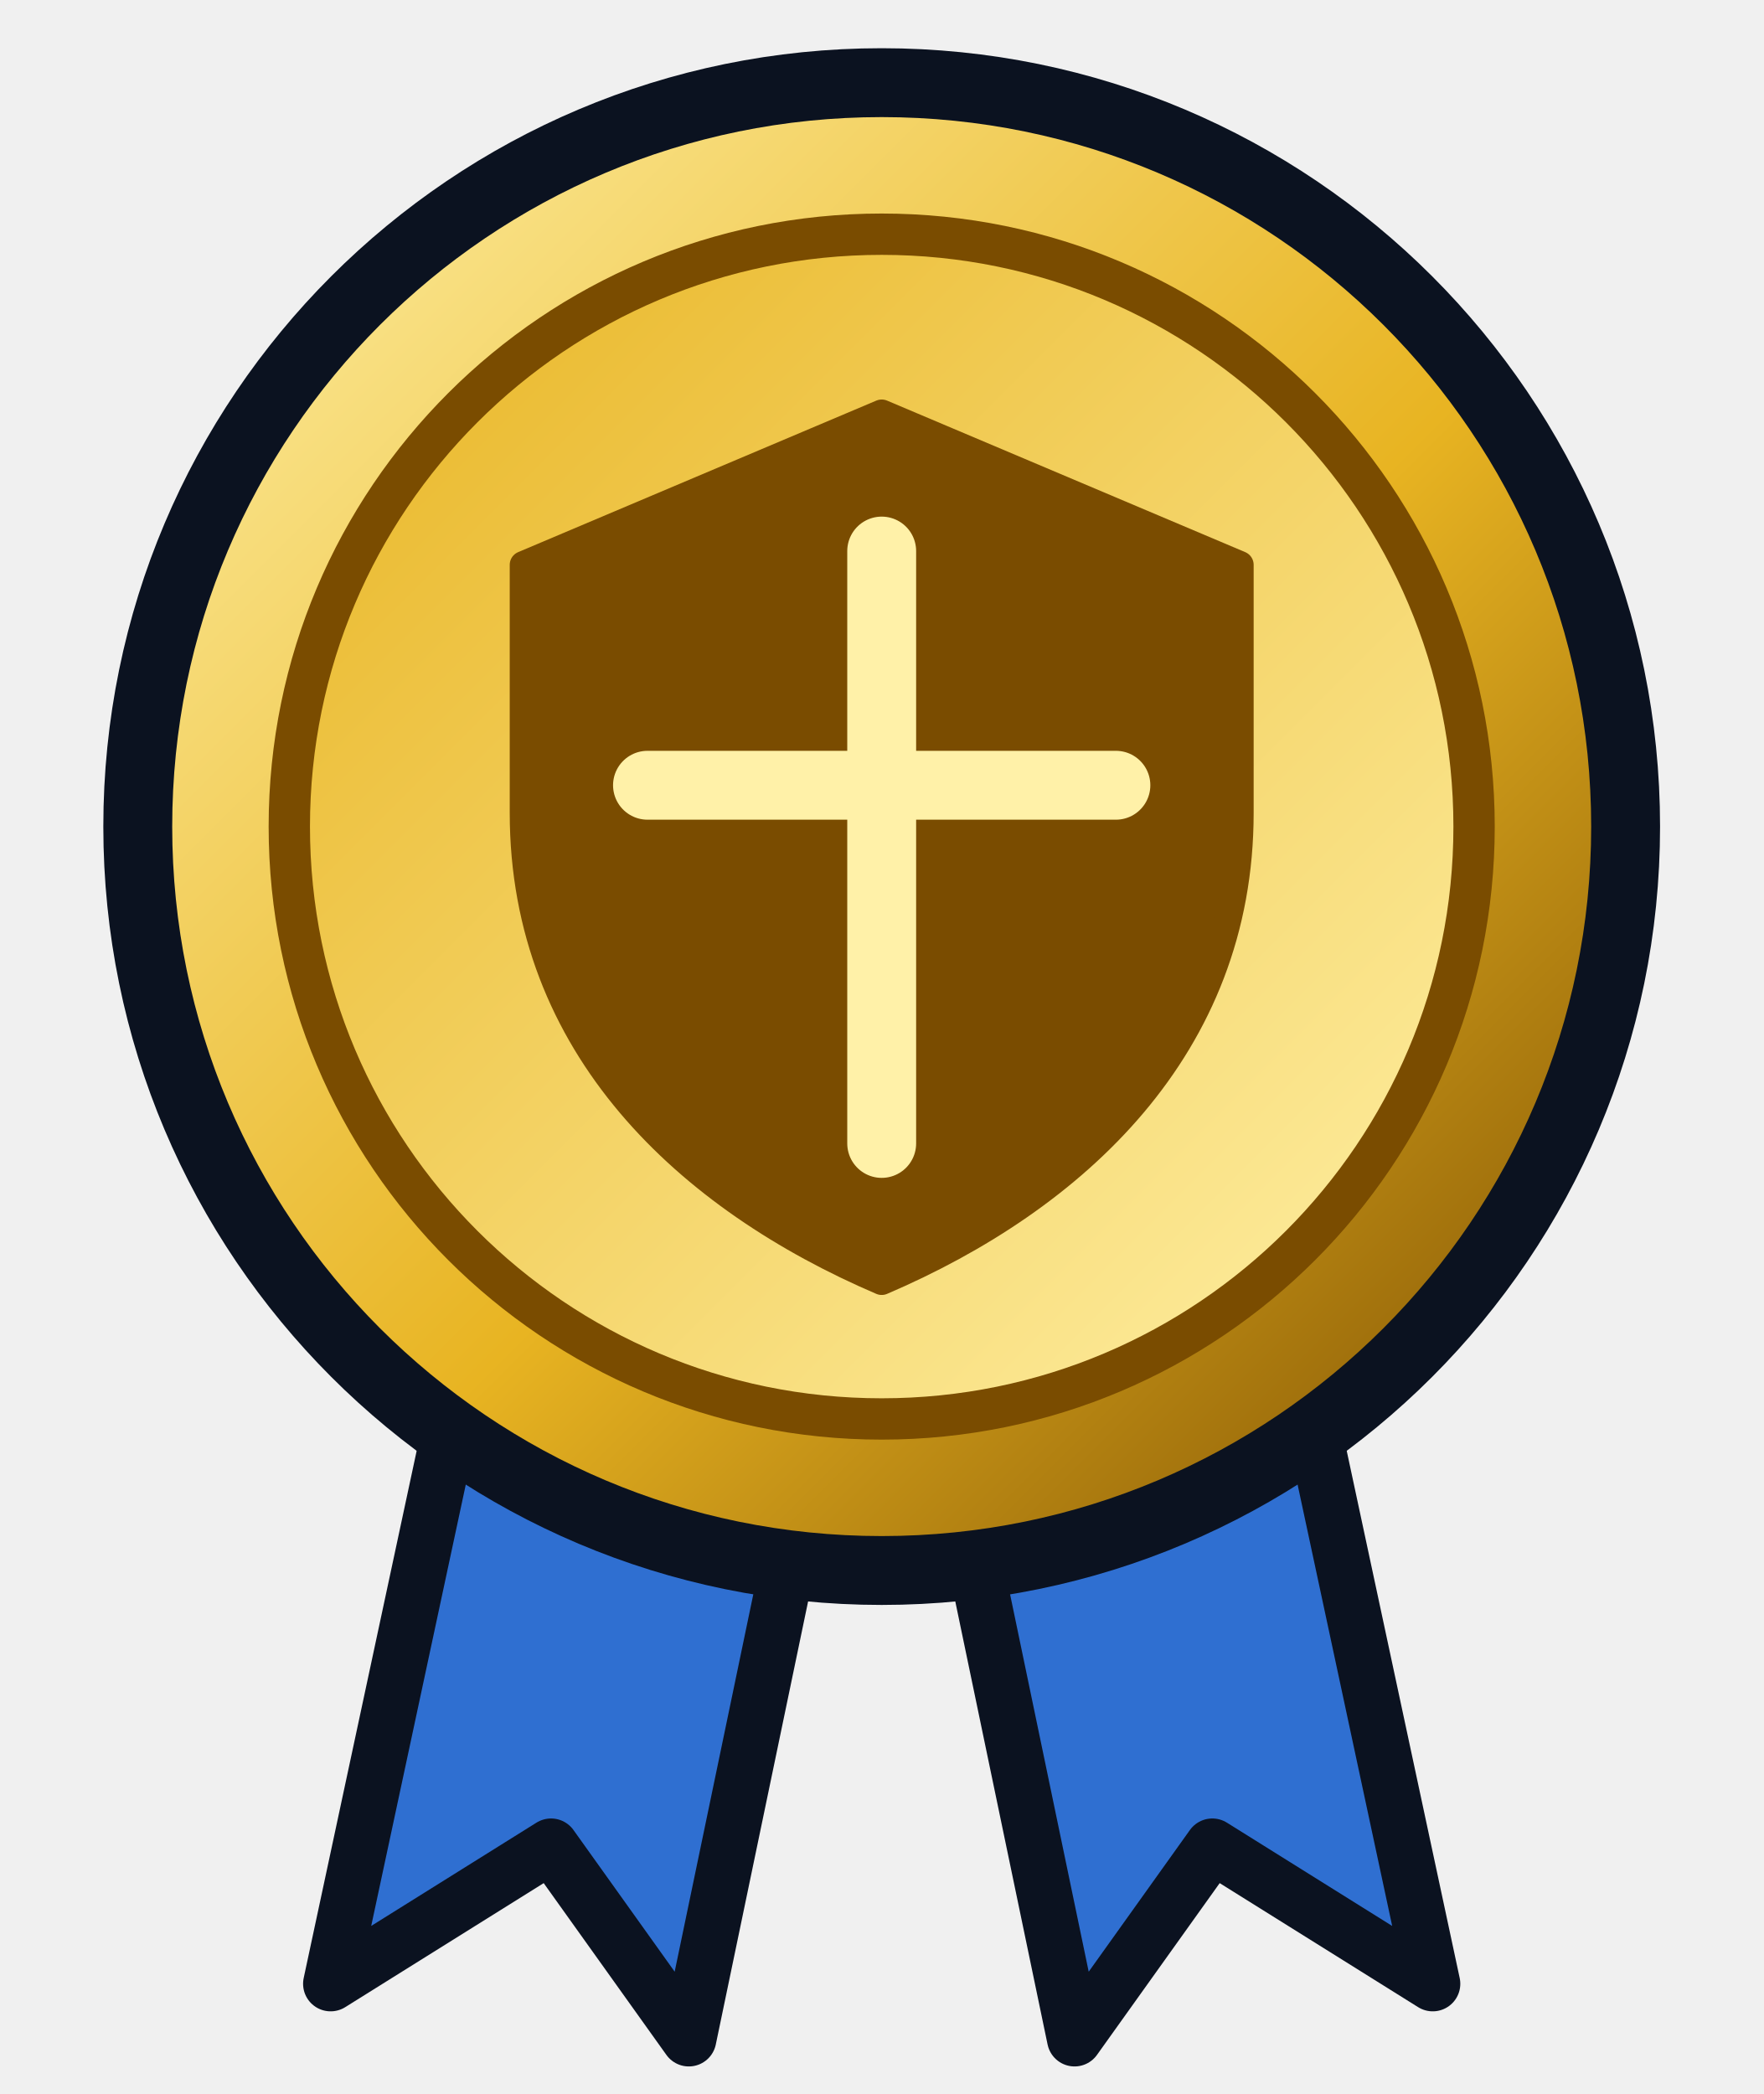
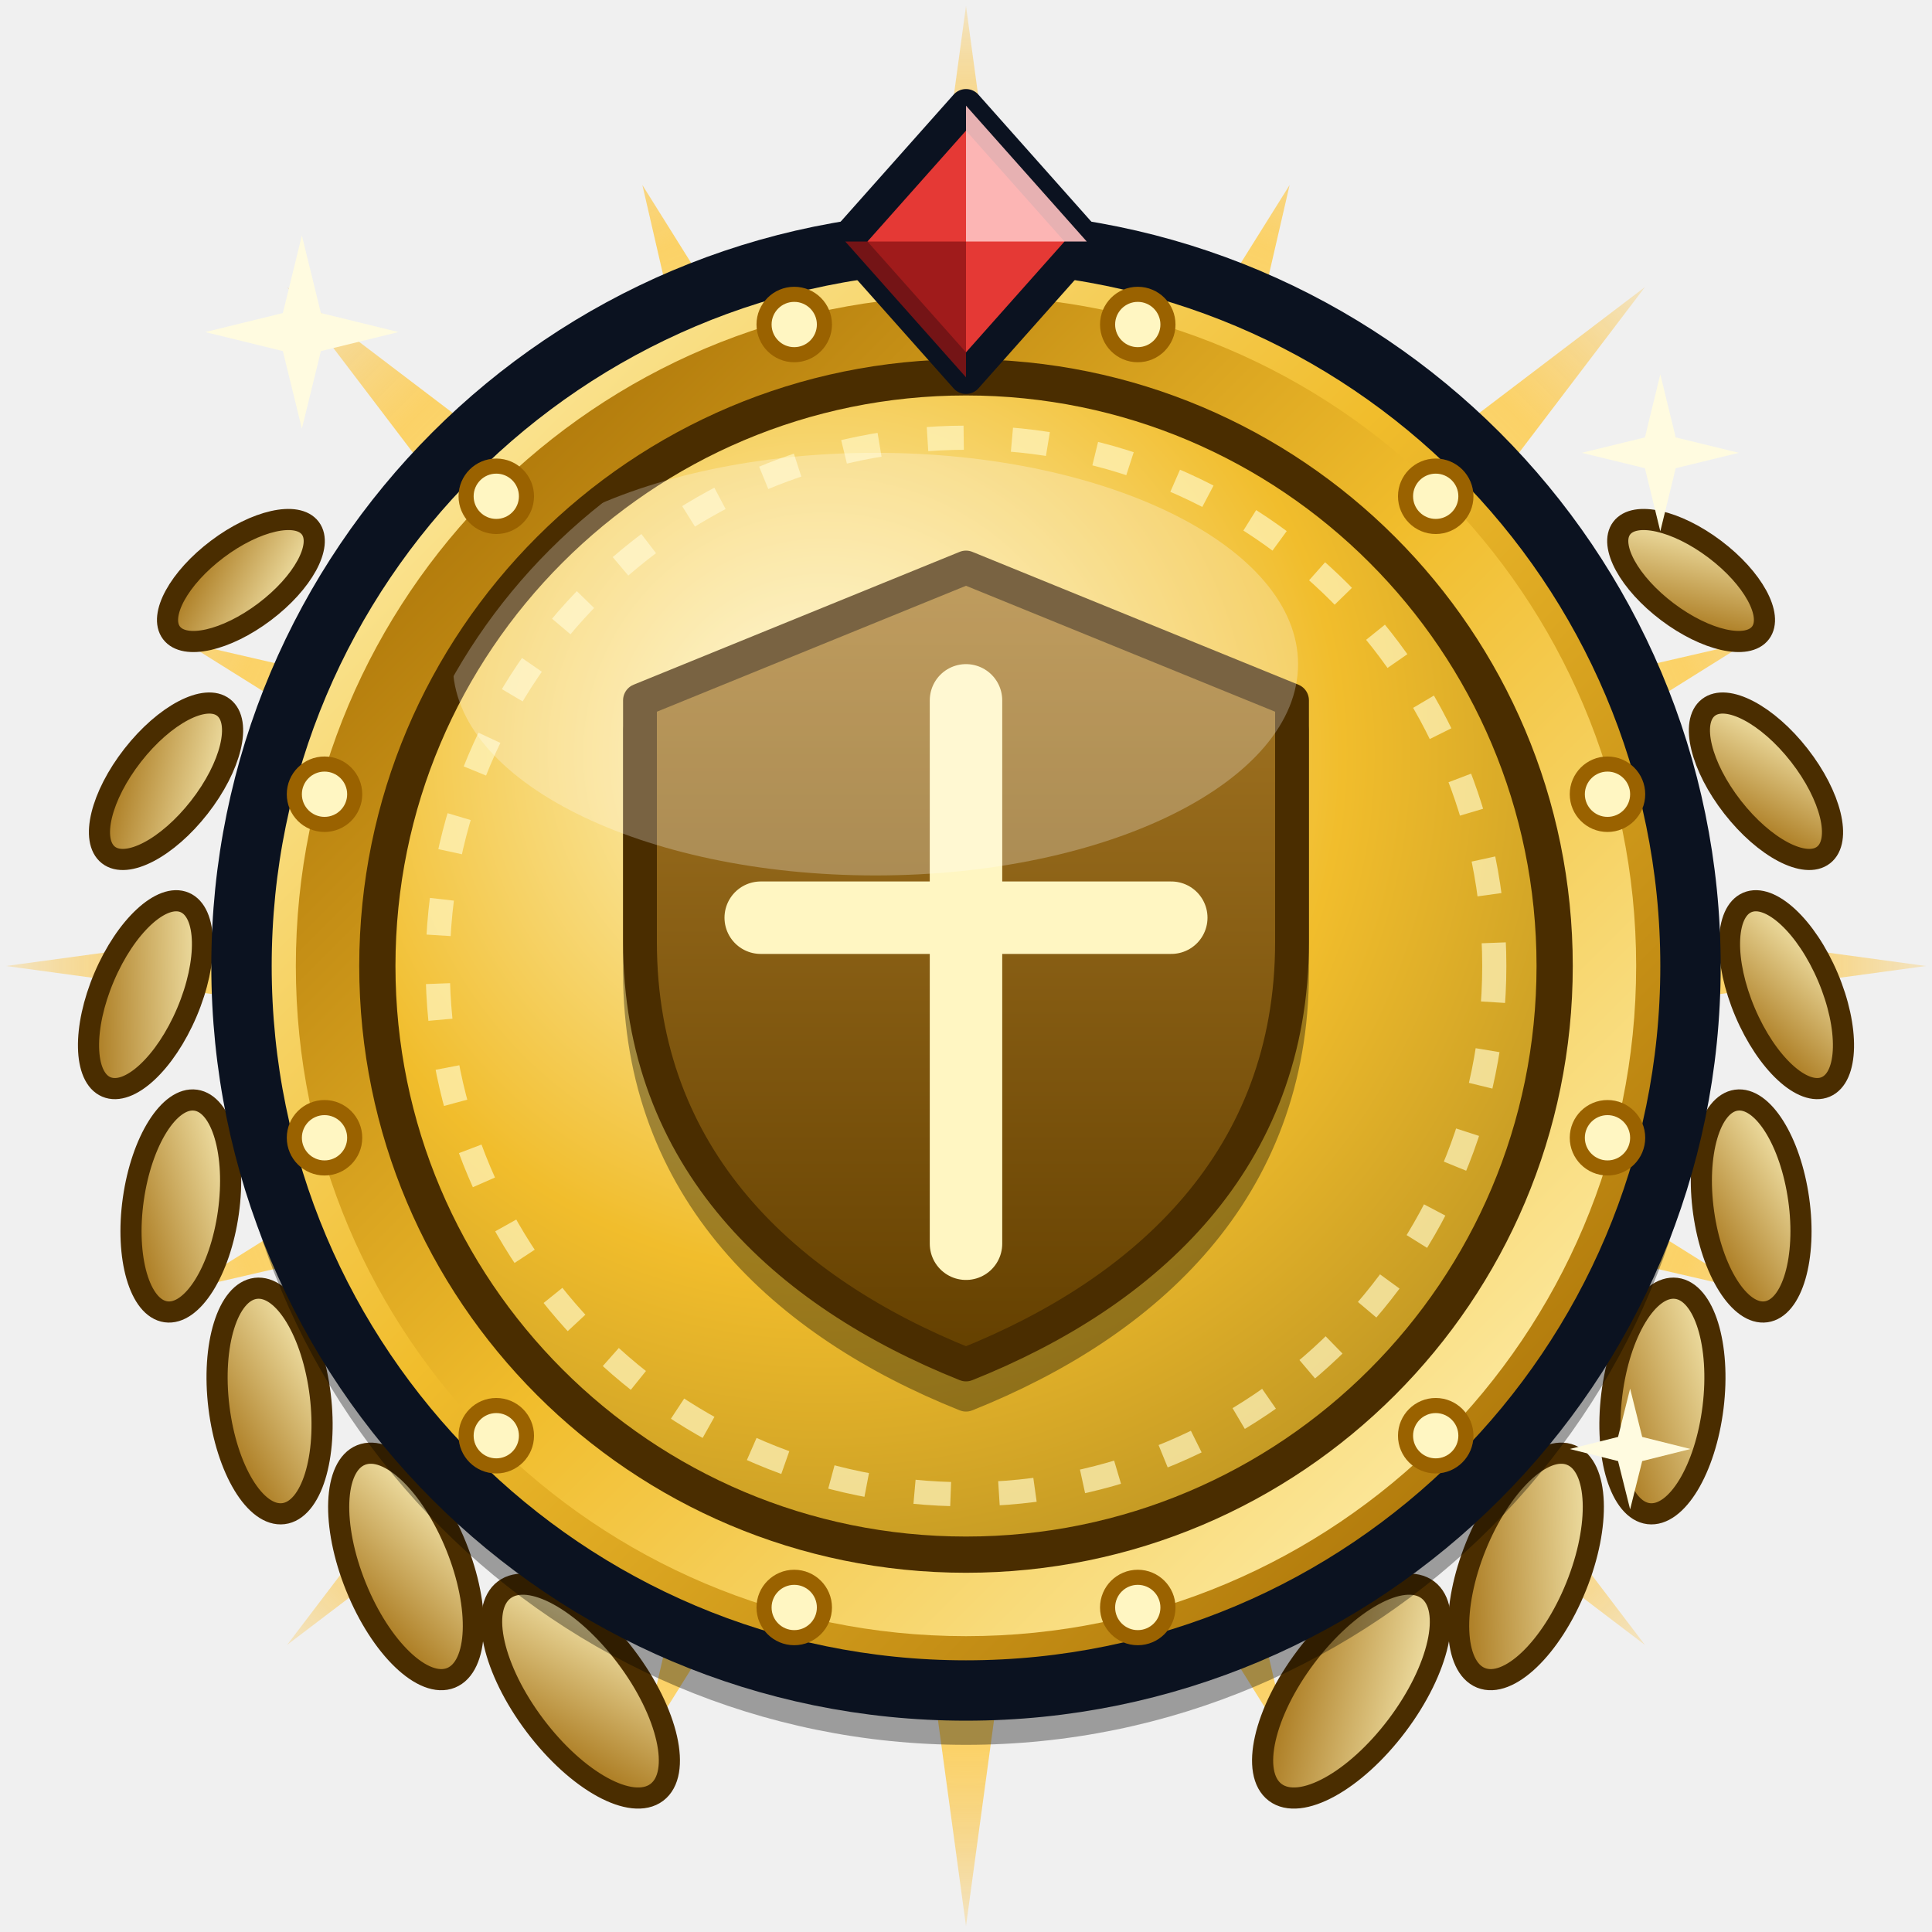
- <svg xmlns="http://www.w3.org/2000/svg" viewBox="0 0 64 76" width="64" height="76">
+ <svg xmlns="http://www.w3.org/2000/svg" viewBox="0 -2 64 64" width="64" height="64">
  <defs>
-     <linearGradient id="metal" x1="0" y1="0" x2="1" y2="1">
-       <stop offset="0" stop-color="#fff1a8" />
-       <stop offset="0.55" stop-color="#e8b422" />
-       <stop offset="1" stop-color="#7a4c00" />
+     <linearGradient id="ring" x1="0" y1="0" x2="1" y2="1">
+       <stop offset="0" stop-color="#fff6c2" />
+       <stop offset="0.45" stop-color="#f1bd2c" />
+       <stop offset="1" stop-color="#9a6200" />
    </linearGradient>
-     <linearGradient id="inner" x1="1" y1="1" x2="0" y2="0">
-       <stop offset="0" stop-color="#fff1a8" />
-       <stop offset="1" stop-color="#e8b422" />
+     <linearGradient id="ringInner" x1="1" y1="1" x2="0" y2="0">
+       <stop offset="0" stop-color="#fff6c2" />
+       <stop offset="0.5" stop-color="#f1bd2c" />
+       <stop offset="1" stop-color="#9a6200" />
    </linearGradient>
+     <radialGradient id="disc" cx="0.38" cy="0.32" r="0.8">
+       <stop offset="0" stop-color="#fff8ce" />
+       <stop offset="0.55" stop-color="#f1bd2c" />
+       <stop offset="1" stop-color="#b58e21" />
+     </radialGradient>
+     <linearGradient id="emb" x1="0" y1="0" x2="0" y2="1">
+       <stop offset="0" stop-color="#a97a26" />
+       <stop offset="1" stop-color="#644000" />
+     </linearGradient>
+     <linearGradient id="leaf" x1="0" y1="0" x2="1" y2="1">
+       <stop offset="0" stop-color="#fff6c2" />
+       <stop offset="1" stop-color="#9a6200" />
+     </linearGradient>
+     <radialGradient id="rays" cx="0.5" cy="0.5" r="0.5">
+       <stop offset="0.4" stop-color="#fff1a0" stop-opacity="1" />
+       <stop offset="0.8" stop-color="#ffc83a" stop-opacity="0.75" />
+       <stop offset="1" stop-color="#ffb000" stop-opacity="0.15" />
+     </radialGradient>
+     <clipPath id="discClip">
+       <circle cx="32" cy="30" r="19.5" />
+     </clipPath>
  </defs>
-   <path d="M18 44 L12 72 L20 67 L25 74 L30 50 Z" fill="#2f6fd1" stroke="#0b1220" stroke-width="2" stroke-linejoin="round" />
-   <path d="M46 44 L52 72 L44 67 L39 74 L34 50 Z" fill="#2f6fd1" stroke="#0b1220" stroke-width="2" stroke-linejoin="round" />
-   <circle cx="32" cy="30" r="27" fill="url(#metal)" stroke="#0b1220" stroke-width="2.5" />
-   <circle cx="32" cy="30" r="21.5" fill="url(#inner)" stroke="#7a4c00" stroke-width="1.5" />
+   <path d="M29.26 18.32 L32.00 -1.80 L34.74 18.32 Z M33.94 18.16 L42.72 4.13 L39.00 20.25 Z M38.32 19.80 L54.49 7.51 L42.20 23.68 Z M41.75 23.00 L57.87 19.28 L43.84 28.06 Z M43.68 27.26 L63.80 30.00 L43.68 32.74 Z M43.84 31.94 L57.87 40.72 L41.75 37.00 Z M42.20 36.32 L54.49 52.49 L38.32 40.20 Z M39.00 39.75 L42.72 55.87 L33.94 41.84 Z M34.74 41.68 L32.00 61.80 L29.26 41.68 Z M30.06 41.84 L21.28 55.87 L25.00 39.75 Z M25.68 40.20 L9.51 52.49 L21.80 36.32 Z M22.25 37.00 L6.13 40.72 L20.16 31.94 Z M20.32 32.74 L0.20 30.00 L20.32 27.26 Z M20.16 28.06 L6.13 19.28 L22.25 23.00 Z M21.80 23.68 L9.51 7.51 L25.68 19.80 Z M25.00 20.25 L21.28 4.13 L30.06 18.16 Z" fill="url(#rays)" />
  <g>
-     <path d="M32 15 L45 20.5 V29.5 C45 38 39 43.5 32 46.5 C25 43.5 19 38 19 29.5 V20.5 Z" fill="#7a4c00" stroke="#7a4c00" stroke-width="1" stroke-linejoin="round" />
-     <path d="M32 20 V41.5 M23.5 28.5 H40.5" fill="none" stroke="#fff1a8" stroke-width="2.5" stroke-linecap="round" />
+     <ellipse cx="44.77" cy="54.02" rx="4.20" ry="1.89" transform="rotate(127.0 44.77 54.02)" fill="url(#leaf)" stroke="#4a2d00" stroke-width="0.7" />
+     <ellipse cx="50.55" cy="49.89" rx="3.98" ry="1.79" transform="rotate(112.0 50.55 49.89)" fill="url(#leaf)" stroke="#4a2d00" stroke-width="0.7" />
+     <ellipse cx="55.07" cy="44.41" rx="3.76" ry="1.69" transform="rotate(97.0 55.07 44.41)" fill="url(#leaf)" stroke="#4a2d00" stroke-width="0.7" />
+     <ellipse cx="58.01" cy="37.95" rx="3.54" ry="1.59" transform="rotate(82.0 58.01 37.95)" fill="url(#leaf)" stroke="#4a2d00" stroke-width="0.7" />
+     <ellipse cx="59.18" cy="30.95" rx="3.32" ry="1.49" transform="rotate(67.0 59.18 30.95)" fill="url(#leaf)" stroke="#4a2d00" stroke-width="0.7" />
+     <ellipse cx="58.50" cy="23.88" rx="3.10" ry="1.40" transform="rotate(52.0 58.50 23.88)" fill="url(#leaf)" stroke="#4a2d00" stroke-width="0.7" />
+     <ellipse cx="56.02" cy="17.23" rx="2.88" ry="1.30" transform="rotate(37.0 56.02 17.23)" fill="url(#leaf)" stroke="#4a2d00" stroke-width="0.7" />
+     <ellipse cx="19.23" cy="54.02" rx="4.20" ry="1.89" transform="rotate(53.0 19.23 54.02)" fill="url(#leaf)" stroke="#4a2d00" stroke-width="0.7" />
+     <ellipse cx="13.45" cy="49.89" rx="3.98" ry="1.79" transform="rotate(68.0 13.45 49.89)" fill="url(#leaf)" stroke="#4a2d00" stroke-width="0.7" />
+     <ellipse cx="8.93" cy="44.41" rx="3.76" ry="1.69" transform="rotate(83.0 8.93 44.41)" fill="url(#leaf)" stroke="#4a2d00" stroke-width="0.7" />
+     <ellipse cx="5.99" cy="37.95" rx="3.54" ry="1.59" transform="rotate(98.0 5.99 37.95)" fill="url(#leaf)" stroke="#4a2d00" stroke-width="0.7" />
+     <ellipse cx="4.82" cy="30.95" rx="3.32" ry="1.49" transform="rotate(113.0 4.82 30.95)" fill="url(#leaf)" stroke="#4a2d00" stroke-width="0.7" />
+     <ellipse cx="5.50" cy="23.88" rx="3.10" ry="1.40" transform="rotate(128.0 5.50 23.88)" fill="url(#leaf)" stroke="#4a2d00" stroke-width="0.7" />
+     <ellipse cx="7.98" cy="17.23" rx="2.88" ry="1.30" transform="rotate(143.0 7.98 17.23)" fill="url(#leaf)" stroke="#4a2d00" stroke-width="0.7" />
  </g>
+   <circle cx="32" cy="31.2" r="24.6" fill="#000" opacity="0.35" />
+   <circle cx="32" cy="30" r="24" fill="url(#ring)" stroke="#0b1220" stroke-width="2" />
+   <circle cx="32" cy="30" r="22.2" fill="url(#ringInner)" />
+   <circle cx="53.25" cy="35.69" r="1" fill="#fff6c2" stroke="#9a6200" stroke-width="0.5" />
+   <circle cx="47.56" cy="45.56" r="1" fill="#fff6c2" stroke="#9a6200" stroke-width="0.5" />
+   <circle cx="37.69" cy="51.25" r="1" fill="#fff6c2" stroke="#9a6200" stroke-width="0.5" />
+   <circle cx="26.31" cy="51.25" r="1" fill="#fff6c2" stroke="#9a6200" stroke-width="0.5" />
+   <circle cx="16.44" cy="45.56" r="1" fill="#fff6c2" stroke="#9a6200" stroke-width="0.5" />
+   <circle cx="10.75" cy="35.69" r="1" fill="#fff6c2" stroke="#9a6200" stroke-width="0.5" />
+   <circle cx="10.75" cy="24.31" r="1" fill="#fff6c2" stroke="#9a6200" stroke-width="0.5" />
+   <circle cx="16.44" cy="14.44" r="1" fill="#fff6c2" stroke="#9a6200" stroke-width="0.5" />
+   <circle cx="26.31" cy="8.75" r="1" fill="#fff6c2" stroke="#9a6200" stroke-width="0.5" />
+   <circle cx="37.69" cy="8.75" r="1" fill="#fff6c2" stroke="#9a6200" stroke-width="0.5" />
+   <circle cx="47.56" cy="14.44" r="1" fill="#fff6c2" stroke="#9a6200" stroke-width="0.5" />
+   <circle cx="53.25" cy="24.31" r="1" fill="#fff6c2" stroke="#9a6200" stroke-width="0.5" />
+   <circle cx="32" cy="30" r="19.5" fill="url(#disc)" stroke="#4a2d00" stroke-width="1.2" />
+   <circle cx="32" cy="30" r="17.5" fill="none" stroke="#fff6c2" stroke-width="0.8" stroke-dasharray="1.2 1.6" opacity="0.7" />
+   <g transform="translate(0 1)" opacity="0.35">
+     <g transform="translate(32 30) scale(0.8) translate(-32 -30.5)">
+       <path d="M32 14 L45.5 19.5 V29.5 C45.5 38.5 39.5 44 32 47 C24.5 44 18.5 38.5 18.5 29.5 V19.5 Z" fill="#000" stroke="#000" stroke-width="1.4" stroke-linejoin="round" />
+       <path d="M32 19.5 V42 M23.5 28.5 H40.5" fill="#000" stroke="#000" stroke-width="3" stroke-linecap="round" />
+     </g>
+   </g>
+   <g transform="translate(32 30) scale(0.8) translate(-32 -30.5)">
+     <path d="M32 14 L45.5 19.5 V29.5 C45.5 38.5 39.5 44 32 47 C24.5 44 18.5 38.5 18.5 29.5 V19.5 Z" fill="url(#emb)" stroke="#4a2d00" stroke-width="1.4" stroke-linejoin="round" />
+     <path d="M32 19.5 V42 M23.5 28.5 H40.5" fill="none" stroke="#fff6c2" stroke-width="3" stroke-linecap="round" />
+   </g>
+   <ellipse cx="29" cy="20" rx="14" ry="7" fill="#fff" opacity="0.26" clip-path="url(#discClip)" />
+   <path d="M32 1.5 L36 6 L32 10.5 L28 6 Z" fill="#e53935" stroke="#0b1220" stroke-width="1.1" stroke-linejoin="round" />
+   <path d="M32 1.5 L36 6 L32 6 Z" fill="#ffc2c2" opacity="0.9" />
+   <path d="M32 10.5 L28 6 L32 6 Z" fill="#8e1414" opacity="0.8" />
+   <path d="M13.20,9.00L10.63,9.63L10.00,12.20L9.37,9.63L6.80,9.00L9.37,8.37L10.00,5.80L10.63,8.37Z" fill="#fffbe0" />
+   <path d="M57.60,13.00L55.51,13.51L55.00,15.60L54.49,13.51L52.40,13.00L54.49,12.49L55.00,10.40L55.51,12.49Z" fill="#fffbe0" />
+   <path d="M56.00,46.00L54.40,46.40L54.00,48.00L53.60,46.40L52.00,46.00L53.60,45.60L54.00,44.00L54.40,45.60Z" fill="#fffbe0" />
</svg>
